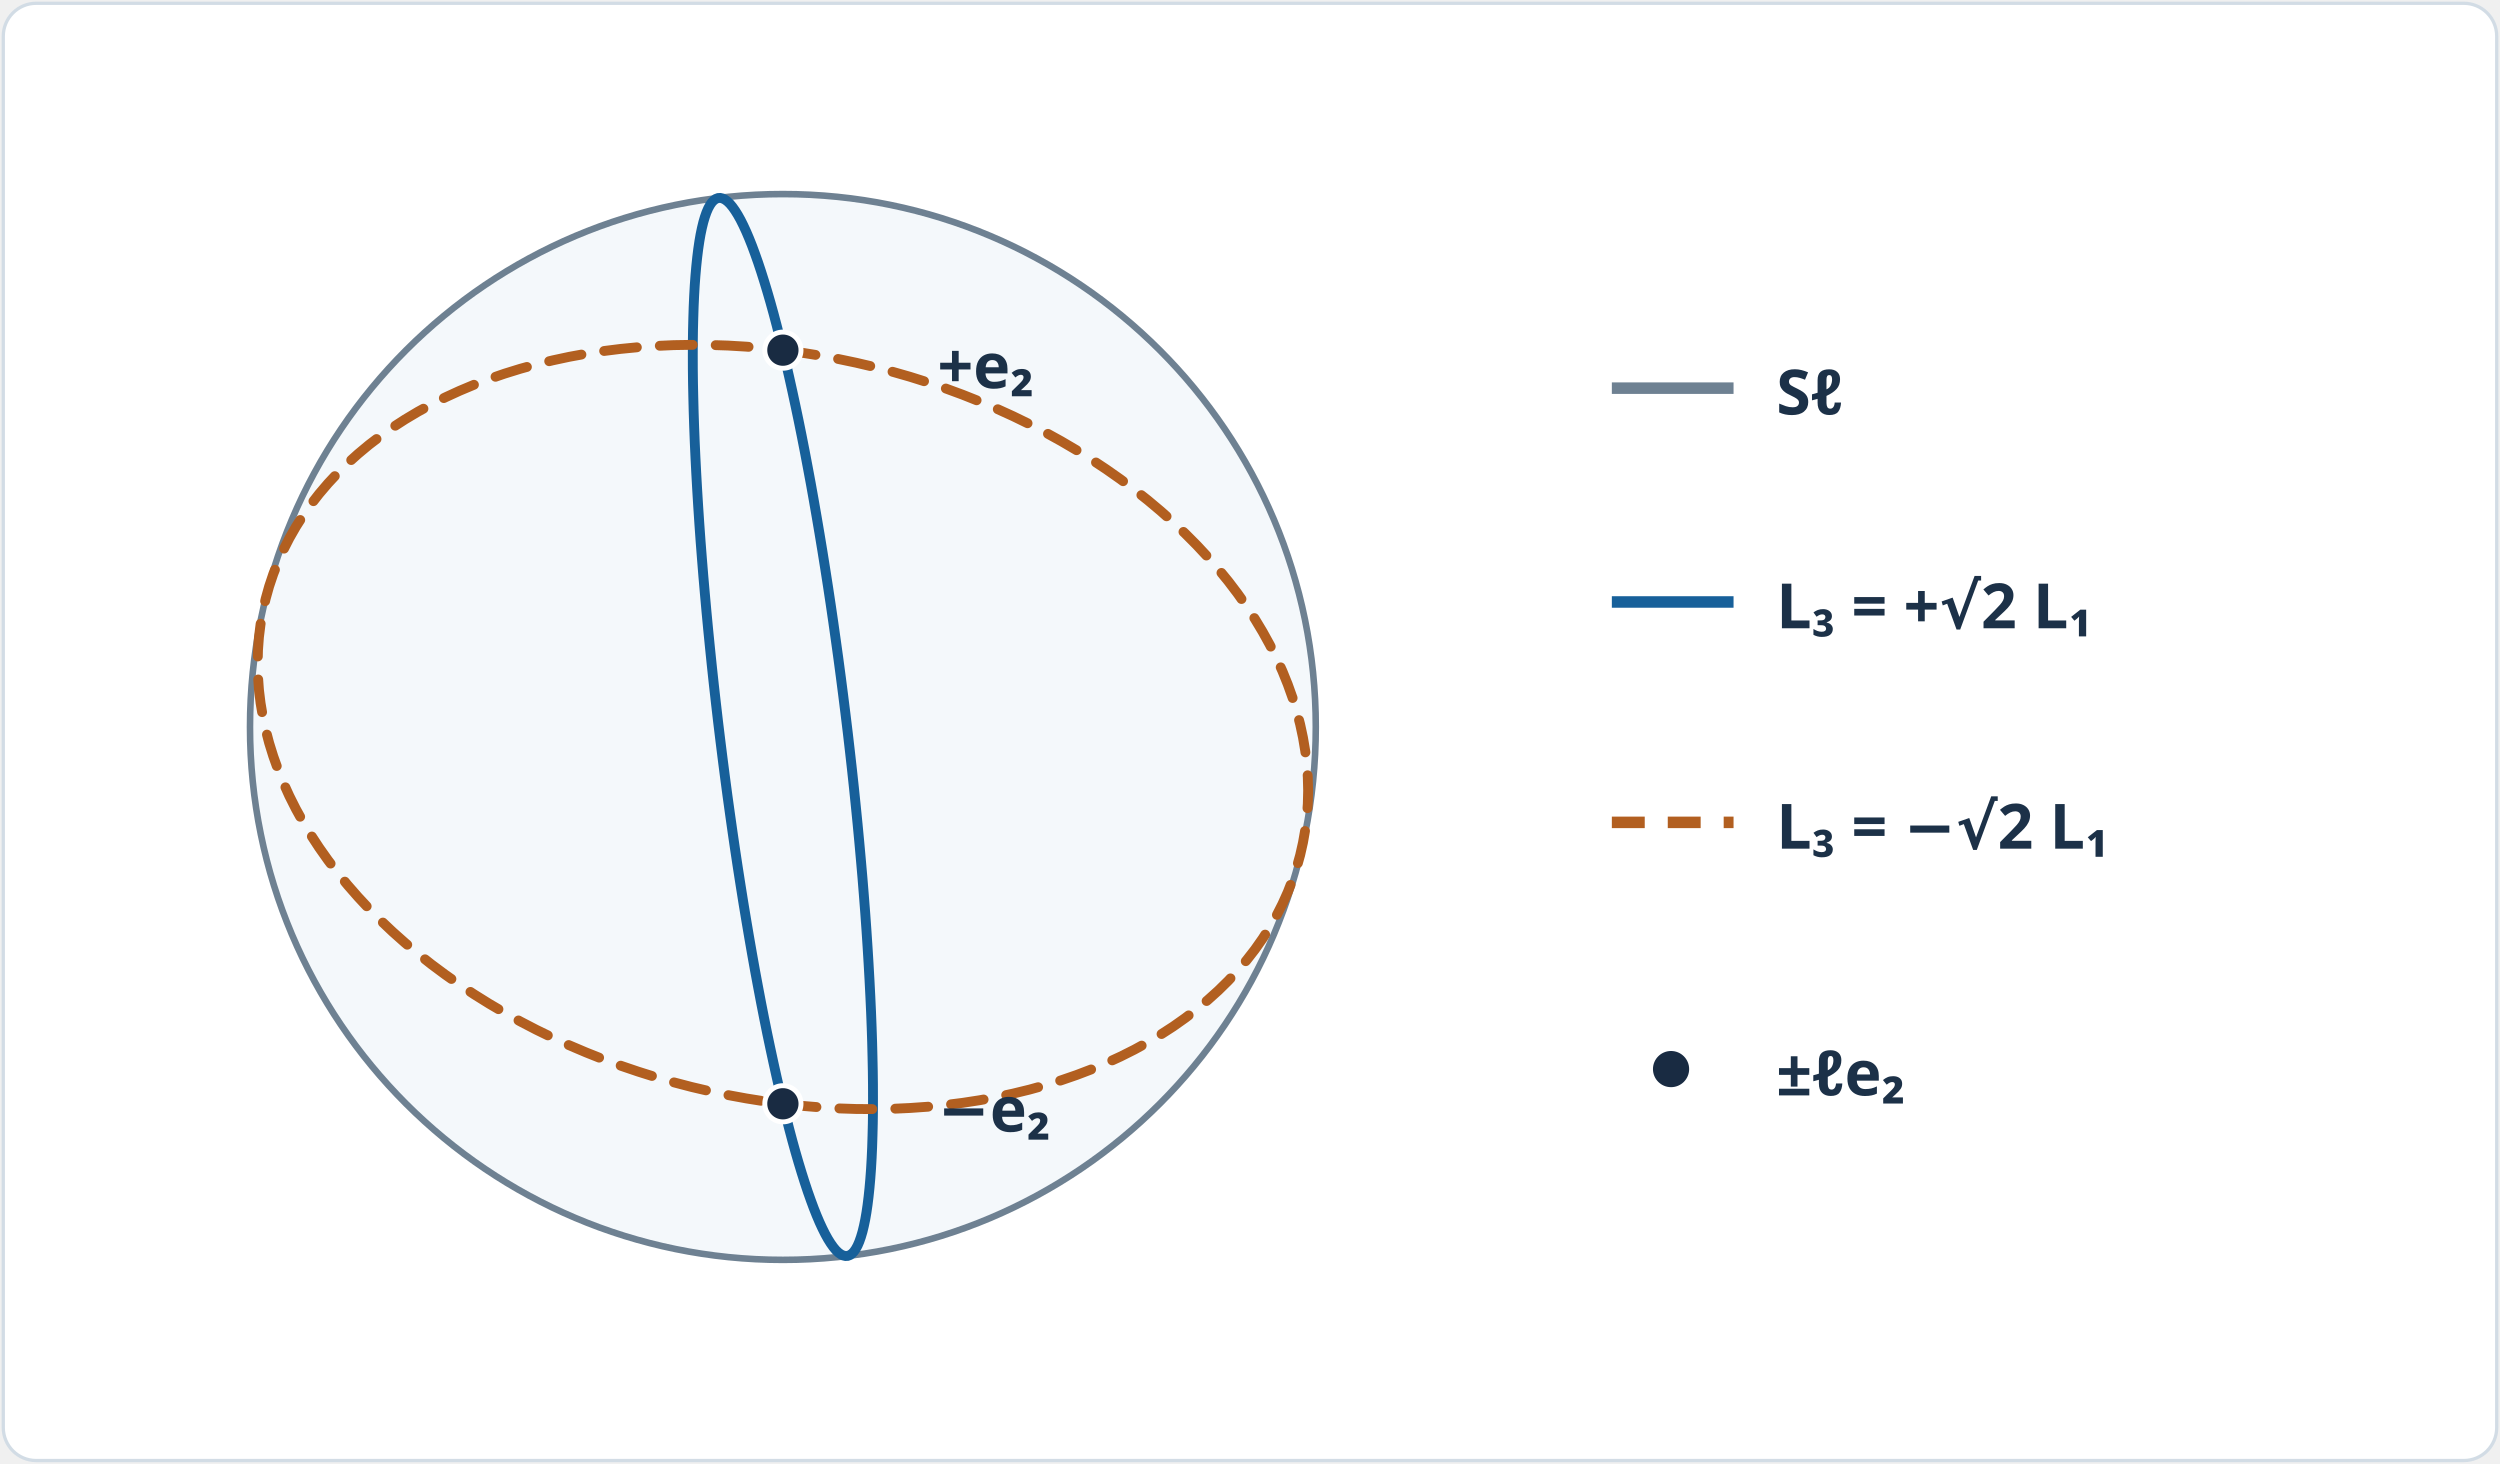
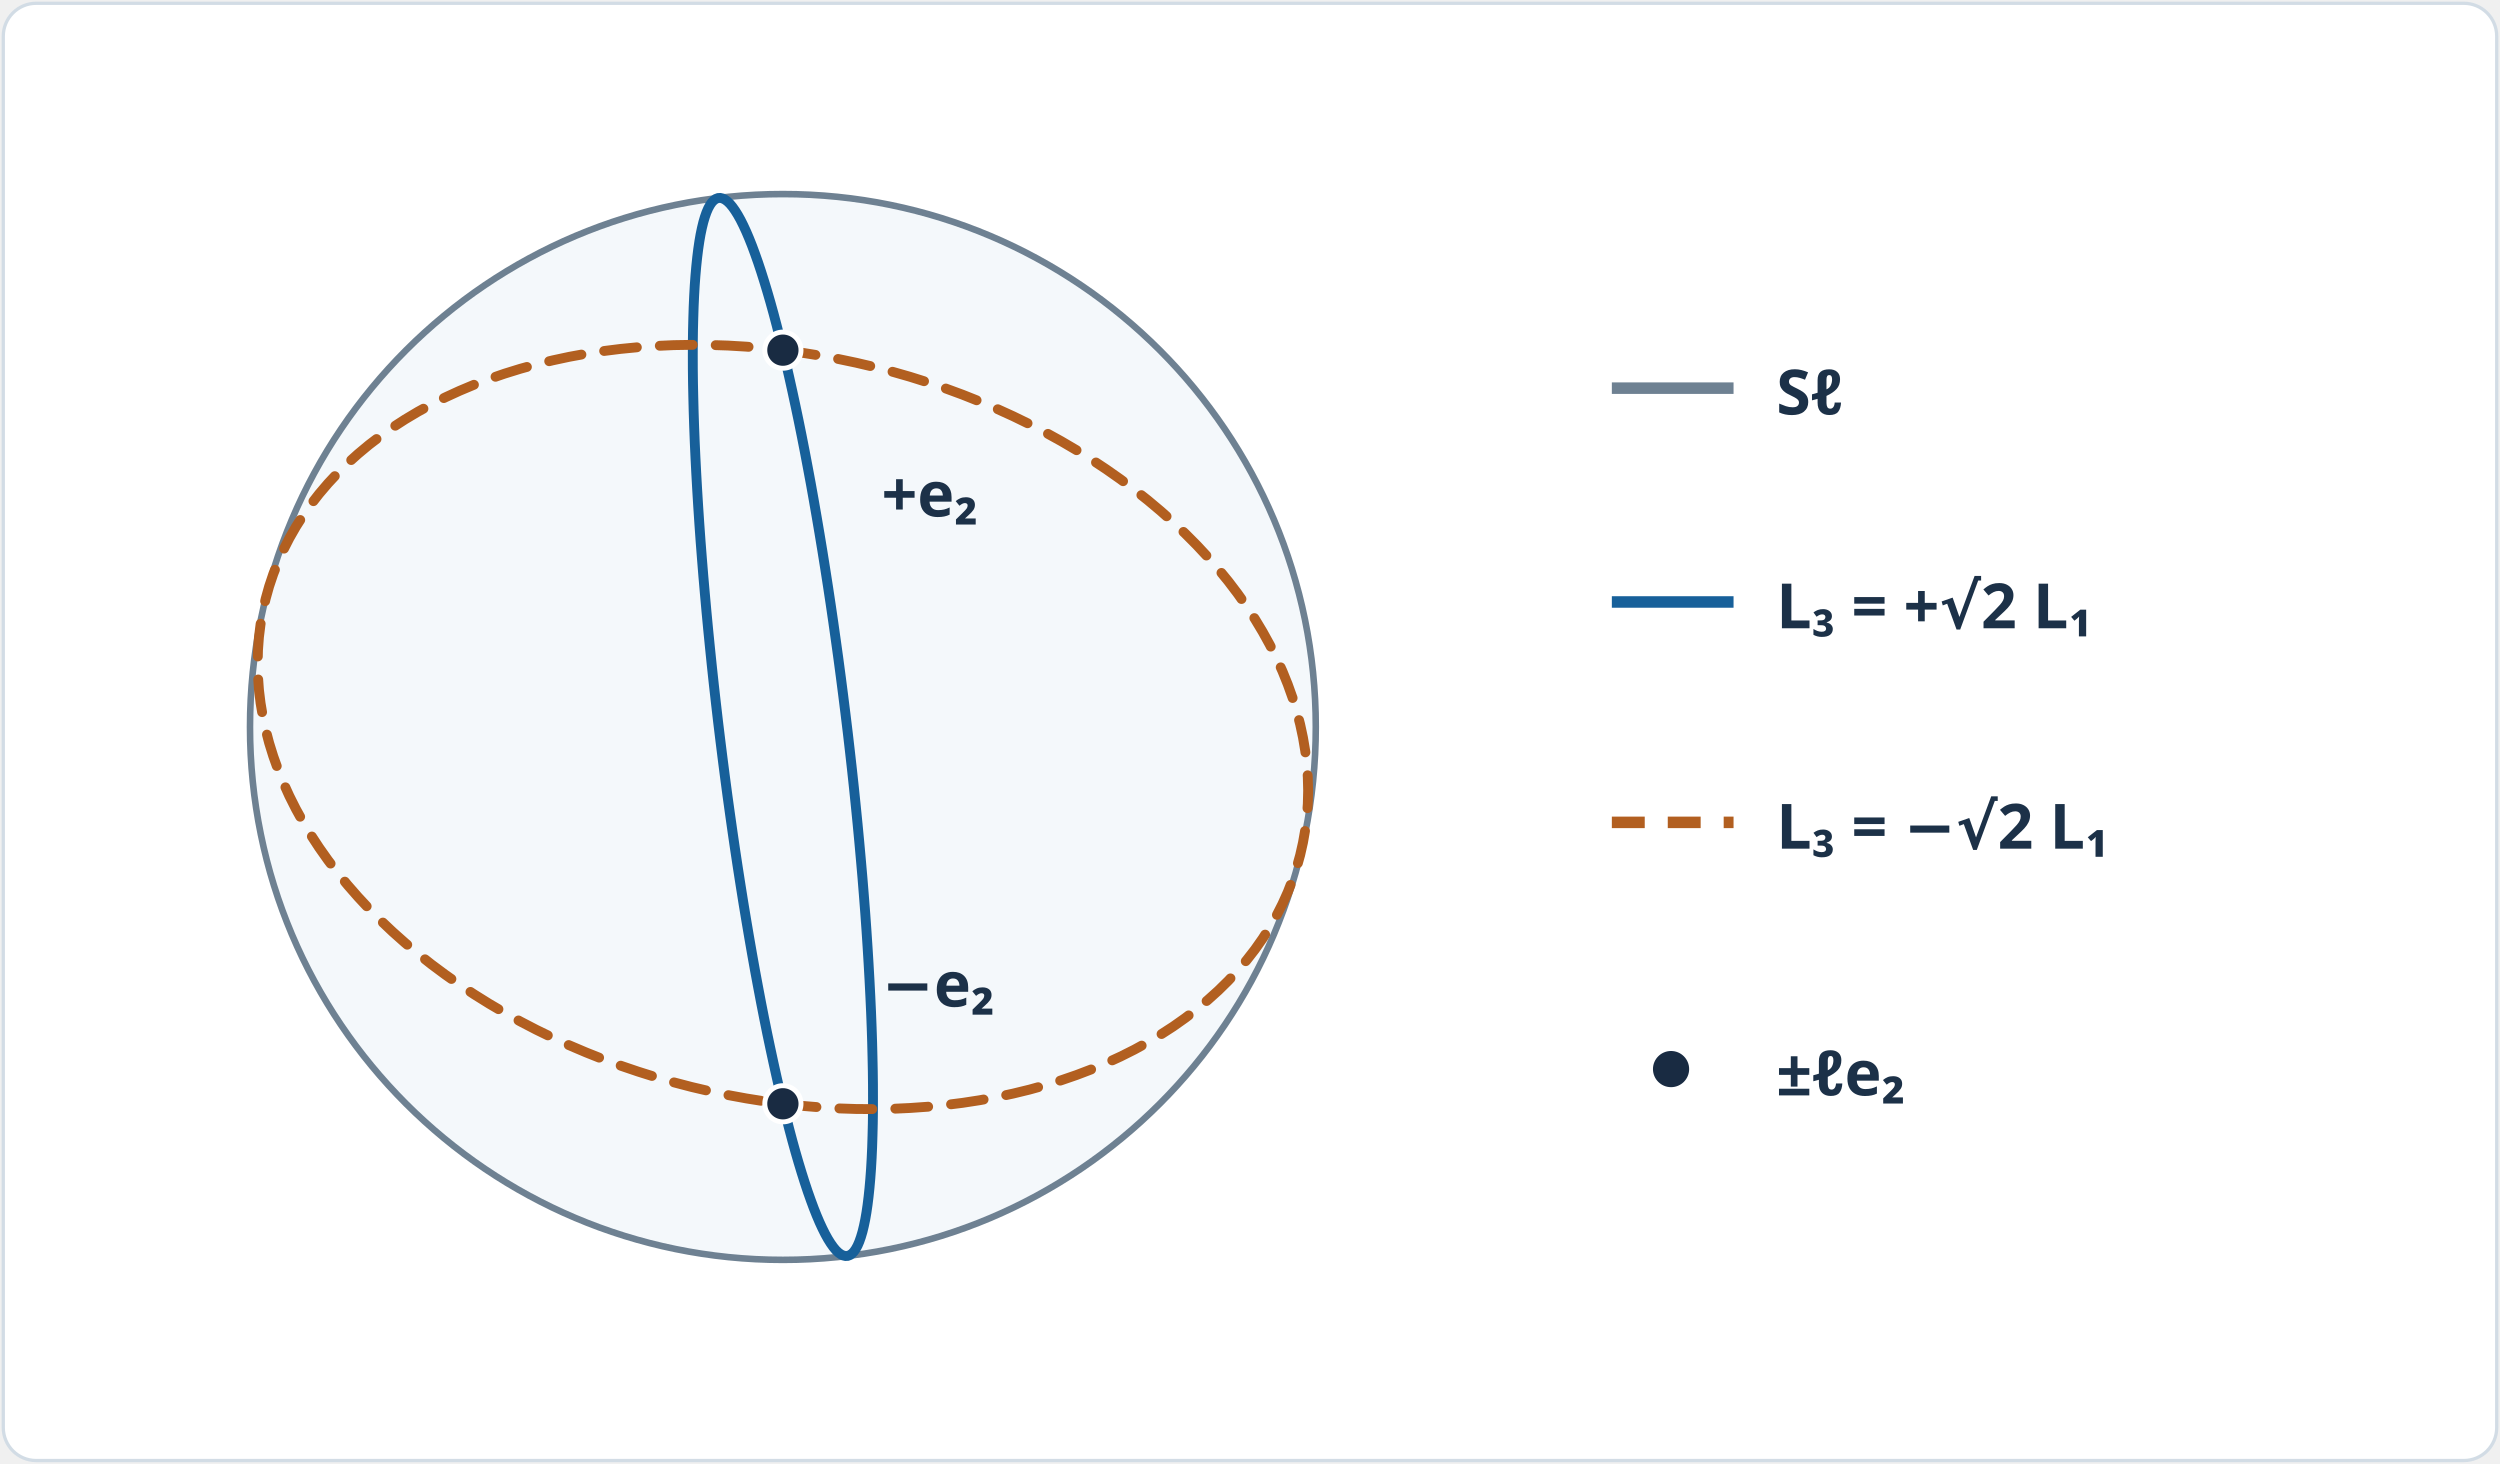
<svg xmlns="http://www.w3.org/2000/svg" viewBox="0 0 760 445" data-layout-lint="strict" role="img" aria-labelledby="rbd9-title rbd9-desc">
  <rect x="1" y="1" width="758" height="443" rx="10" fill="#fff" stroke="#d2dce5" />
  <circle cx="238" cy="221" r="162" fill="#f4f8fb" stroke="#6e8192" stroke-width="2" />
  <path d="M238.00 106.45 L237.04 102.58 L236.09 98.85 L235.14 95.27 L234.19 91.85 L233.24 88.58 L232.30 85.48 L231.37 82.54 L230.45 79.77 L229.53 77.17 L228.63 74.74 L227.74 72.50 L226.86 70.43 L225.99 68.55 L225.14 66.85 L224.30 65.34 L223.48 64.03 L222.68 62.90 L221.90 61.96 L221.13 61.22 L220.39 60.68 L219.67 60.33 L218.97 60.17 L218.29 60.21 L217.64 60.45 L217.01 60.88 L216.41 61.51 L215.84 62.33 L215.29 63.34 L214.77 64.55 L214.28 65.95 L213.81 67.54 L213.38 69.31 L212.97 71.27 L212.60 73.41 L212.26 75.73 L211.95 78.23 L211.67 80.90 L211.42 83.74 L211.20 86.75 L211.02 89.92 L210.87 93.25 L210.76 96.74 L210.67 100.38 L210.62 104.17 L210.61 108.10 L210.62 112.16 L210.67 116.36 L210.76 120.69 L210.87 125.14 L211.02 129.71 L211.20 134.38 L211.42 139.16 L211.67 144.05 L211.95 149.02 L212.26 154.09 L212.60 159.23 L212.97 164.45 L213.38 169.74 L213.81 175.09 L214.28 180.50 L214.77 185.96 L215.29 191.46 L215.84 196.99 L216.41 202.56 L217.01 208.14 L217.64 213.75 L218.29 219.36 L218.97 224.97 L219.67 230.58 L220.39 236.18 L221.13 241.76 L221.90 247.31 L222.68 252.83 L223.48 258.32 L224.30 263.75 L225.14 269.14 L225.99 274.47 L226.86 279.73 L227.74 284.92 L228.63 290.03 L229.53 295.06 L230.45 299.99 L231.37 304.84 L232.30 309.57 L233.24 314.21 L234.19 318.72 L235.14 323.12 L236.09 327.40 L237.04 331.54 L238.00 335.55 L238.96 339.42 L239.91 343.15 L240.86 346.73 L241.81 350.15 L242.76 353.42 L243.70 356.52 L244.63 359.46 L245.55 362.23 L246.47 364.83 L247.37 367.26 L248.26 369.50 L249.14 371.57 L250.01 373.45 L250.86 375.15 L251.70 376.66 L252.52 377.97 L253.32 379.10 L254.10 380.04 L254.87 380.78 L255.61 381.32 L256.33 381.67 L257.03 381.83 L257.71 381.79 L258.36 381.55 L258.99 381.12 L259.59 380.49 L260.16 379.67 L260.71 378.66 L261.23 377.45 L261.72 376.05 L262.19 374.46 L262.62 372.69 L263.03 370.73 L263.40 368.59 L263.74 366.27 L264.05 363.77 L264.33 361.10 L264.58 358.26 L264.80 355.25 L264.98 352.08 L265.13 348.75 L265.24 345.26 L265.33 341.62 L265.38 337.83 L265.39 333.90 L265.38 329.84 L265.33 325.64 L265.24 321.31 L265.13 316.86 L264.98 312.29 L264.80 307.62 L264.58 302.84 L264.33 297.95 L264.05 292.98 L263.74 287.91 L263.40 282.77 L263.03 277.55 L262.62 272.26 L262.19 266.91 L261.72 261.50 L261.23 256.04 L260.71 250.54 L260.16 245.01 L259.59 239.44 L258.99 233.86 L258.36 228.25 L257.71 222.64 L257.03 217.03 L256.33 211.42 L255.61 205.82 L254.87 200.24 L254.10 194.69 L253.32 189.17 L252.52 183.68 L251.70 178.25 L250.86 172.86 L250.01 167.53 L249.14 162.27 L248.26 157.08 L247.37 151.97 L246.47 146.94 L245.55 142.01 L244.63 137.16 L243.70 132.43 L242.76 127.79 L241.81 123.28 L240.86 118.88 L239.91 114.60 L238.96 110.46 L238.00 106.45 Z" data-series-group="separatrices" data-series-label="L3 positive sqrt2 L1" fill="none" stroke="#17609a" stroke-width="3" stroke-linecap="round" />
  <path d="M238.00 106.45 L243.57 107.19 L249.14 108.08 L254.69 109.10 L260.22 110.26 L265.73 111.55 L271.20 112.98 L276.63 114.54 L282.01 116.23 L287.34 118.04 L292.61 119.98 L297.81 122.05 L302.94 124.23 L307.99 126.53 L312.96 128.95 L317.83 131.48 L322.61 134.12 L327.28 136.86 L331.85 139.71 L336.30 142.66 L340.63 145.70 L344.84 148.83 L348.91 152.05 L352.85 155.36 L356.66 158.75 L360.31 162.21 L363.82 165.74 L367.17 169.34 L370.37 173.00 L373.41 176.72 L376.28 180.50 L378.98 184.32 L381.51 188.19 L383.86 192.10 L386.04 196.05 L388.04 200.02 L389.85 204.02 L391.48 208.05 L392.92 212.08 L394.18 216.13 L395.24 220.18 L396.11 224.24 L396.79 228.29 L397.28 232.33 L397.57 236.36 L397.67 240.37 L397.57 244.36 L397.28 248.31 L396.79 252.24 L396.11 256.12 L395.24 259.97 L394.18 263.76 L392.92 267.51 L391.48 271.20 L389.85 274.82 L388.04 278.38 L386.04 281.87 L383.86 285.29 L381.51 288.63 L378.98 291.88 L376.28 295.05 L373.41 298.13 L370.37 301.12 L367.17 304.00 L363.82 306.79 L360.31 309.47 L356.66 312.05 L352.85 314.51 L348.91 316.86 L344.84 319.09 L340.63 321.20 L336.30 323.19 L331.85 325.06 L327.28 326.80 L322.61 328.41 L317.83 329.89 L312.96 331.24 L307.99 332.45 L302.94 333.53 L297.81 334.47 L292.61 335.27 L287.34 335.93 L282.01 336.45 L276.63 336.83 L271.20 337.08 L265.73 337.17 L260.22 337.13 L254.69 336.95 L249.14 336.62 L243.57 336.16 L238.00 335.55 L232.43 334.81 L226.86 333.92 L221.31 332.90 L215.78 331.74 L210.27 330.45 L204.80 329.02 L199.37 327.46 L193.99 325.77 L188.66 323.96 L183.39 322.02 L178.19 319.95 L173.06 317.77 L168.01 315.47 L163.04 313.05 L158.17 310.52 L153.39 307.88 L148.72 305.14 L144.15 302.29 L139.70 299.34 L135.37 296.30 L131.16 293.17 L127.09 289.95 L123.15 286.64 L119.34 283.25 L115.69 279.79 L112.18 276.26 L108.83 272.66 L105.63 269.00 L102.59 265.28 L99.72 261.50 L97.02 257.68 L94.49 253.81 L92.14 249.90 L89.96 245.95 L87.96 241.98 L86.15 237.98 L84.52 233.95 L83.08 229.92 L81.82 225.87 L80.76 221.82 L79.89 217.76 L79.21 213.71 L78.72 209.67 L78.43 205.64 L78.33 201.63 L78.43 197.64 L78.72 193.69 L79.21 189.76 L79.89 185.88 L80.76 182.03 L81.82 178.24 L83.08 174.49 L84.52 170.80 L86.15 167.18 L87.96 163.62 L89.96 160.13 L92.14 156.71 L94.49 153.37 L97.02 150.12 L99.72 146.95 L102.59 143.87 L105.63 140.88 L108.83 138.00 L112.18 135.21 L115.69 132.53 L119.34 129.95 L123.15 127.49 L127.09 125.14 L131.16 122.91 L135.37 120.80 L139.70 118.81 L144.15 116.94 L148.72 115.20 L153.39 113.59 L158.17 112.11 L163.04 110.76 L168.01 109.55 L173.06 108.47 L178.19 107.53 L183.39 106.73 L188.66 106.07 L193.99 105.55 L199.37 105.17 L204.80 104.92 L210.27 104.83 L215.78 104.87 L221.31 105.05 L226.86 105.38 L232.43 105.84 L238.00 106.45 Z" data-series-group="separatrices" data-series-label="L3 negative sqrt2 L1" fill="none" stroke="#b25f20" stroke-width="3" stroke-dasharray="10 7" stroke-linecap="round" />
  <circle cx="238.00" cy="106.45" r="5.5" fill="#192b42" stroke="white" stroke-width="1.5" />
  <circle cx="238.00" cy="335.55" r="5.5" fill="#192b42" stroke="white" stroke-width="1.5" />
  <g fill="#1c3148" font-family="system-ui, sans-serif" font-size="19" font-weight="600">
-     <text x="285" y="118">+e₂</text>
-     <text x="285" y="344">−e₂</text>
+     <text x="268" y="157">+e₂</text>
+     <text x="268" y="306">−e₂</text>
    <text x="540" y="126">Sℓ</text>
    <text x="540" y="191">L₃ = +√2 L₁</text>
    <text x="540" y="258">L₃ = −√2 L₁</text>
    <text x="540" y="333">±ℓe₂</text>
  </g>
  <g fill="none" stroke-width="3.5">
    <path d="M490 118H527" stroke="#6e8192" />
    <path d="M490 183H527" stroke="#17609a" />
    <path d="M490 250H527" stroke="#b25f20" stroke-dasharray="10 7" />
  </g>
  <circle cx="508" cy="325" r="5.5" fill="#192b42" />
</svg>
